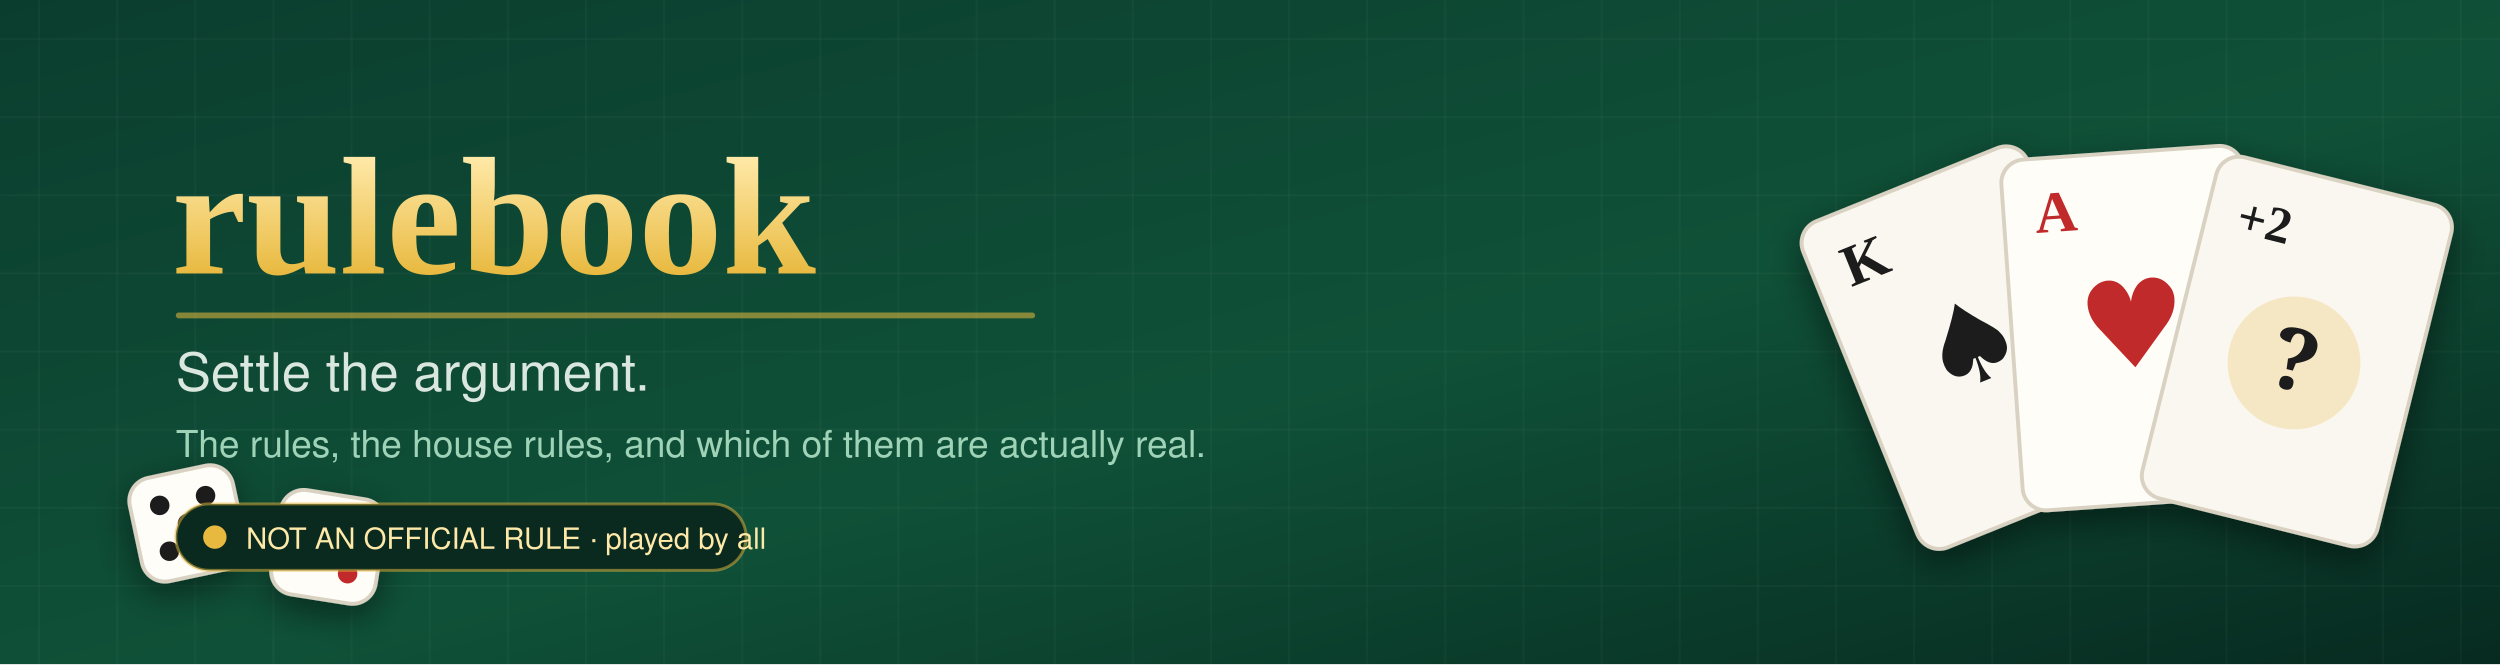
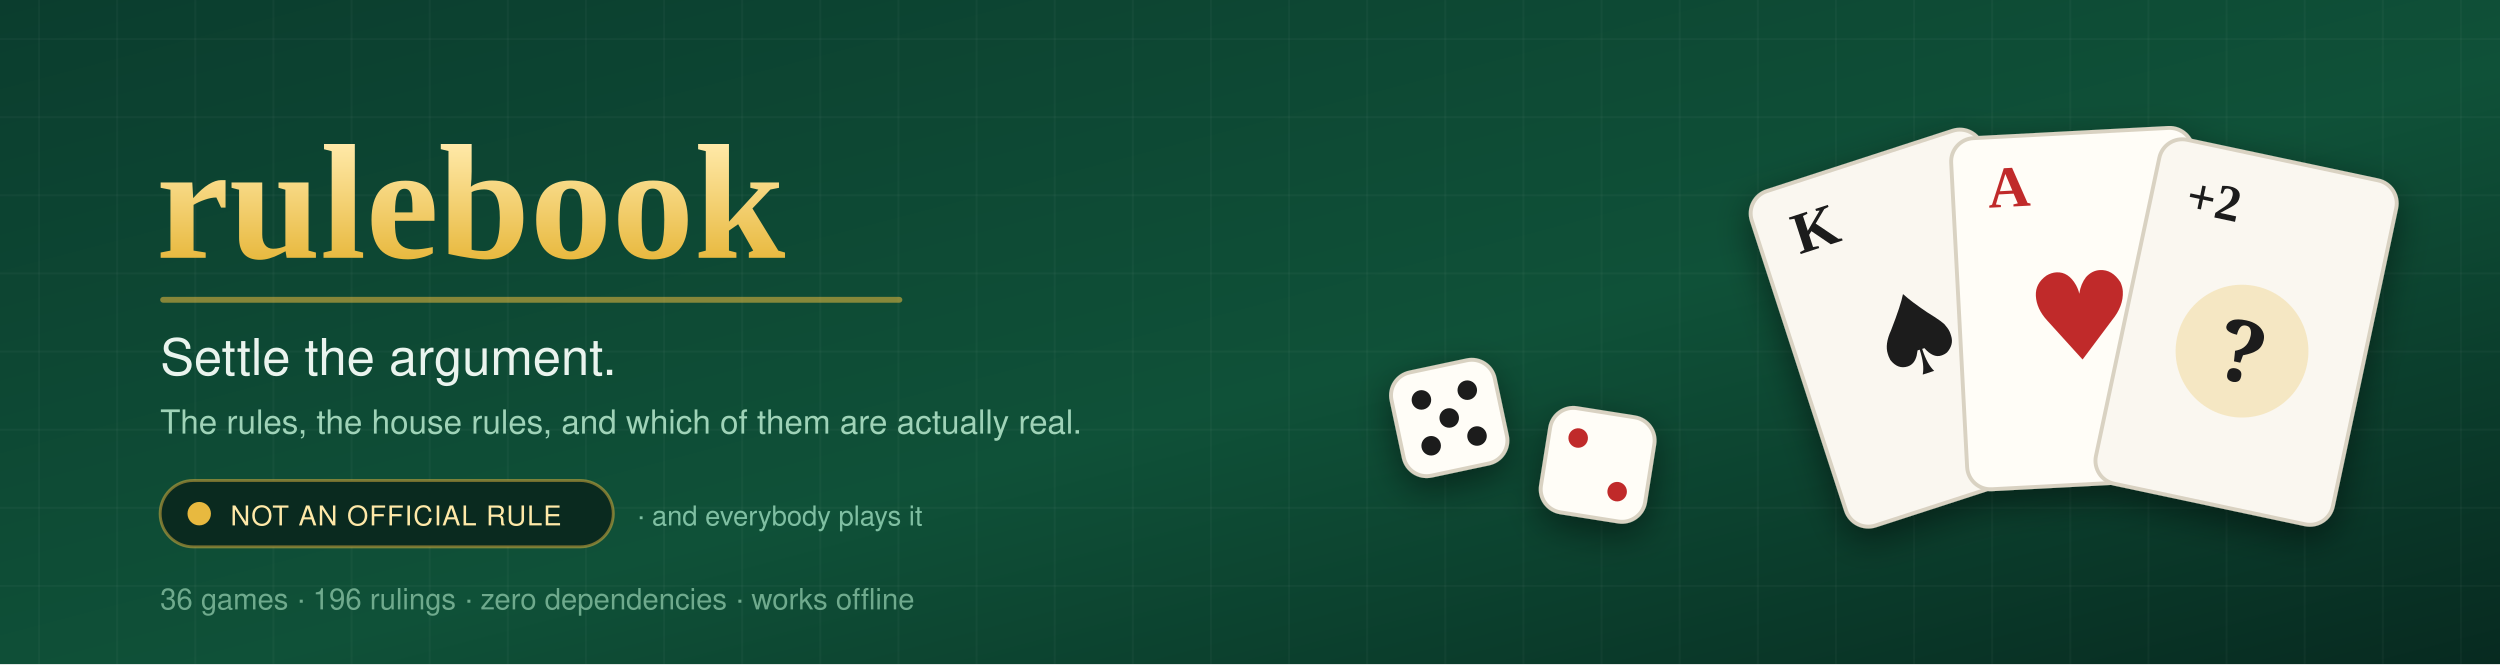
<svg xmlns="http://www.w3.org/2000/svg" width="1280" height="340" viewBox="0 0 1280 340" role="img" aria-label="rulebook — settle the argument">
  <defs>
    <linearGradient id="felt" x1="0" y1="0" x2="1" y2="1">
      <stop offset="0" stop-color="#0b3d2e" />
      <stop offset="0.55" stop-color="#0f5138" />
      <stop offset="1" stop-color="#072a20" />
    </linearGradient>
    <linearGradient id="gold" x1="0" y1="0" x2="0" y2="1">
      <stop offset="0" stop-color="#ffe9a8" />
      <stop offset="1" stop-color="#e8b93f" />
    </linearGradient>
    <filter id="drop" x="-30%" y="-30%" width="170%" height="170%">
      <feDropShadow dx="0" dy="6" stdDeviation="9" flood-color="#000" flood-opacity="0.45" />
    </filter>
  </defs>
  <rect width="1280" height="340" fill="url(#felt)" />
  <g stroke="#ffffff" stroke-opacity="0.028">
    <path d="M0 20 H1280 M0 60 H1280 M0 100 H1280 M0 140 H1280 M0 180 H1280 M0 220 H1280 M0 260 H1280 M0 300 H1280" />
    <path d="M20 0 V340 M60 0 V340 M100 0 V340 M140 0 V340 M180 0 V340 M220 0 V340 M260 0 V340 M300 0 V340 M340 0 V340 M380 0 V340 M420 0 V340 M460 0 V340 M500 0 V340 M540 0 V340 M580 0 V340 M620 0 V340 M660 0 V340 M700 0 V340 M740 0 V340 M780 0 V340 M820 0 V340 M860 0 V340 M900 0 V340 M940 0 V340 M980 0 V340 M1020 0 V340 M1060 0 V340 M1100 0 V340 M1140 0 V340 M1180 0 V340 M1220 0 V340 M1260 0 V340" />
  </g>
  <g filter="url(#drop)">
-     <g transform="translate(1010 178) rotate(-22)">
+     <g transform="translate(980 168) rotate(-18)">
      <rect x="-62" y="-90" width="124" height="180" rx="12" fill="#faf7f0" stroke="#d9d2c2" stroke-width="2" />
-       <text x="-46" y="-52" font-family="Georgia, 'Times New Roman', serif" font-size="30" font-weight="bold" fill="#1b1b1b">K</text>
-       <text x="0" y="18" text-anchor="middle" font-family="Georgia, serif" font-size="58" fill="#1b1b1b">♠</text>
+       <text x="-44" y="-54" font-family="Georgia, 'Times New Roman', serif" font-size="30" font-weight="bold" fill="#1b1b1b">K</text>
+       <text x="0" y="24" text-anchor="middle" font-family="Georgia, serif" font-size="58" fill="#1b1b1b">♠</text>
    </g>
-     <g transform="translate(1092 168) rotate(-4)">
+     <g transform="translate(1065 158) rotate(-3)">
      <rect x="-62" y="-90" width="124" height="180" rx="12" fill="#fffdf7" stroke="#d9d2c2" stroke-width="2" />
-       <text x="-46" y="-52" font-family="Georgia, 'Times New Roman', serif" font-size="30" font-weight="bold" fill="#c02b2b">A</text>
-       <text x="0" y="20" text-anchor="middle" font-family="Georgia, serif" font-size="62" fill="#c02b2b">♥</text>
+       <text x="-44" y="-54" font-family="Georgia, 'Times New Roman', serif" font-size="30" font-weight="bold" fill="#c02b2b">A</text>
+       <text x="0" y="26" text-anchor="middle" font-family="Georgia, serif" font-size="62" fill="#c02b2b">♥</text>
    </g>
-     <g transform="translate(1176 180) rotate(14)">
+     <g transform="translate(1150 170) rotate(12)">
      <rect x="-62" y="-90" width="124" height="180" rx="12" fill="#faf7f0" stroke="#d9d2c2" stroke-width="2" />
-       <text x="-46" y="-52" font-family="Georgia, 'Times New Roman', serif" font-size="26" font-weight="bold" fill="#1b1b1b">+2</text>
-       <circle cx="0" cy="6" r="34" fill="#e8b93f" fill-opacity="0.25" />
-       <text x="0" y="20" text-anchor="middle" font-family="Georgia, serif" font-size="44" font-weight="bold" fill="#1b1b1b">?</text>
+       <text x="-44" y="-54" font-family="Georgia, 'Times New Roman', serif" font-size="26" font-weight="bold" fill="#1b1b1b">+2</text>
+       <circle cx="0" cy="10" r="34" fill="#e8b93f" fill-opacity="0.25" />
+       <text x="0" y="26" text-anchor="middle" font-family="Georgia, serif" font-size="44" font-weight="bold" fill="#1b1b1b">?</text>
    </g>
  </g>
  <g filter="url(#drop)">
-     <g transform="translate(96 268) rotate(-12)">
+     <g transform="translate(742 214) rotate(-12)">
      <rect x="-27" y="-27" width="54" height="54" rx="12" fill="#fffdf7" stroke="#d9d2c2" stroke-width="2" />
      <circle cx="-12" cy="-12" r="5" fill="#1b1b1b" />
      <circle cx="12" cy="-12" r="5" fill="#1b1b1b" />
      <circle cx="0" cy="0" r="5" fill="#1b1b1b" />
      <circle cx="-12" cy="12" r="5" fill="#1b1b1b" />
      <circle cx="12" cy="12" r="5" fill="#1b1b1b" />
    </g>
-     <g transform="translate(168 280) rotate(9)">
+     <g transform="translate(818 238) rotate(9)">
      <rect x="-27" y="-27" width="54" height="54" rx="12" fill="#fffdf7" stroke="#d9d2c2" stroke-width="2" />
      <circle cx="-12" cy="-12" r="5" fill="#c02b2b" />
      <circle cx="12" cy="12" r="5" fill="#c02b2b" />
    </g>
  </g>
-   <text x="88" y="140" font-family="Georgia, 'Times New Roman', serif" font-size="86" font-weight="bold" fill="url(#gold)">rulebook</text>
-   <rect x="90" y="160" width="440" height="3" rx="1.5" fill="#e8b93f" fill-opacity="0.55" />
-   <text x="90" y="200" font-family="Helvetica, Arial, sans-serif" font-size="27" fill="#eaf4ee" fill-opacity="0.92">Settle the argument.</text>
-   <text x="90" y="234" font-family="Helvetica, Arial, sans-serif" font-size="19" fill="#9fd3b8">The rules, the house rules, and which of them are actually real.</text>
-   <g transform="translate(90 258)">
-     <rect x="0" y="0" width="292" height="34" rx="17" fill="#0a2a1f" stroke="#e8b93f" stroke-opacity="0.5" stroke-width="1.5" />
+   <text x="80" y="132" font-family="Georgia, 'Times New Roman', serif" font-size="84" font-weight="bold" fill="url(#gold)">rulebook</text>
+   <rect x="82" y="152" width="380" height="3" rx="1.5" fill="#e8b93f" fill-opacity="0.55" />
+   <text x="82" y="192" font-family="Helvetica, Arial, sans-serif" font-size="26" fill="#eaf4ee">Settle the argument.</text>
+   <text x="82" y="222" font-family="Helvetica, Arial, sans-serif" font-size="17" fill="#9fd3b8">The rules, the house rules, and which of them are actually real.</text>
+   <g transform="translate(82 246)">
+     <rect x="0" y="0" width="232" height="34" rx="17" fill="#0a2a1f" stroke="#e8b93f" stroke-opacity="0.5" stroke-width="1.5" />
    <circle cx="20" cy="17" r="6" fill="#e8b93f" />
-     <text x="36" y="23" font-family="Helvetica, Arial, sans-serif" font-size="15" fill="#ffe9a8">NOT AN OFFICIAL RULE · played by all</text>
+     <text x="36" y="23" font-family="Helvetica, Arial, sans-serif" font-size="14" letter-spacing="0.5" fill="#ffe9a8">NOT AN OFFICIAL RULE</text>
  </g>
+   <text x="326" y="269" font-family="Helvetica, Arial, sans-serif" font-size="14" fill="#7fbfa2">· and everybody plays it</text>
+   <text x="82" y="312" font-family="Helvetica, Arial, sans-serif" font-size="15" fill="#6faa8d">36 games · 196 rulings · zero dependencies · works offline</text>
</svg>
